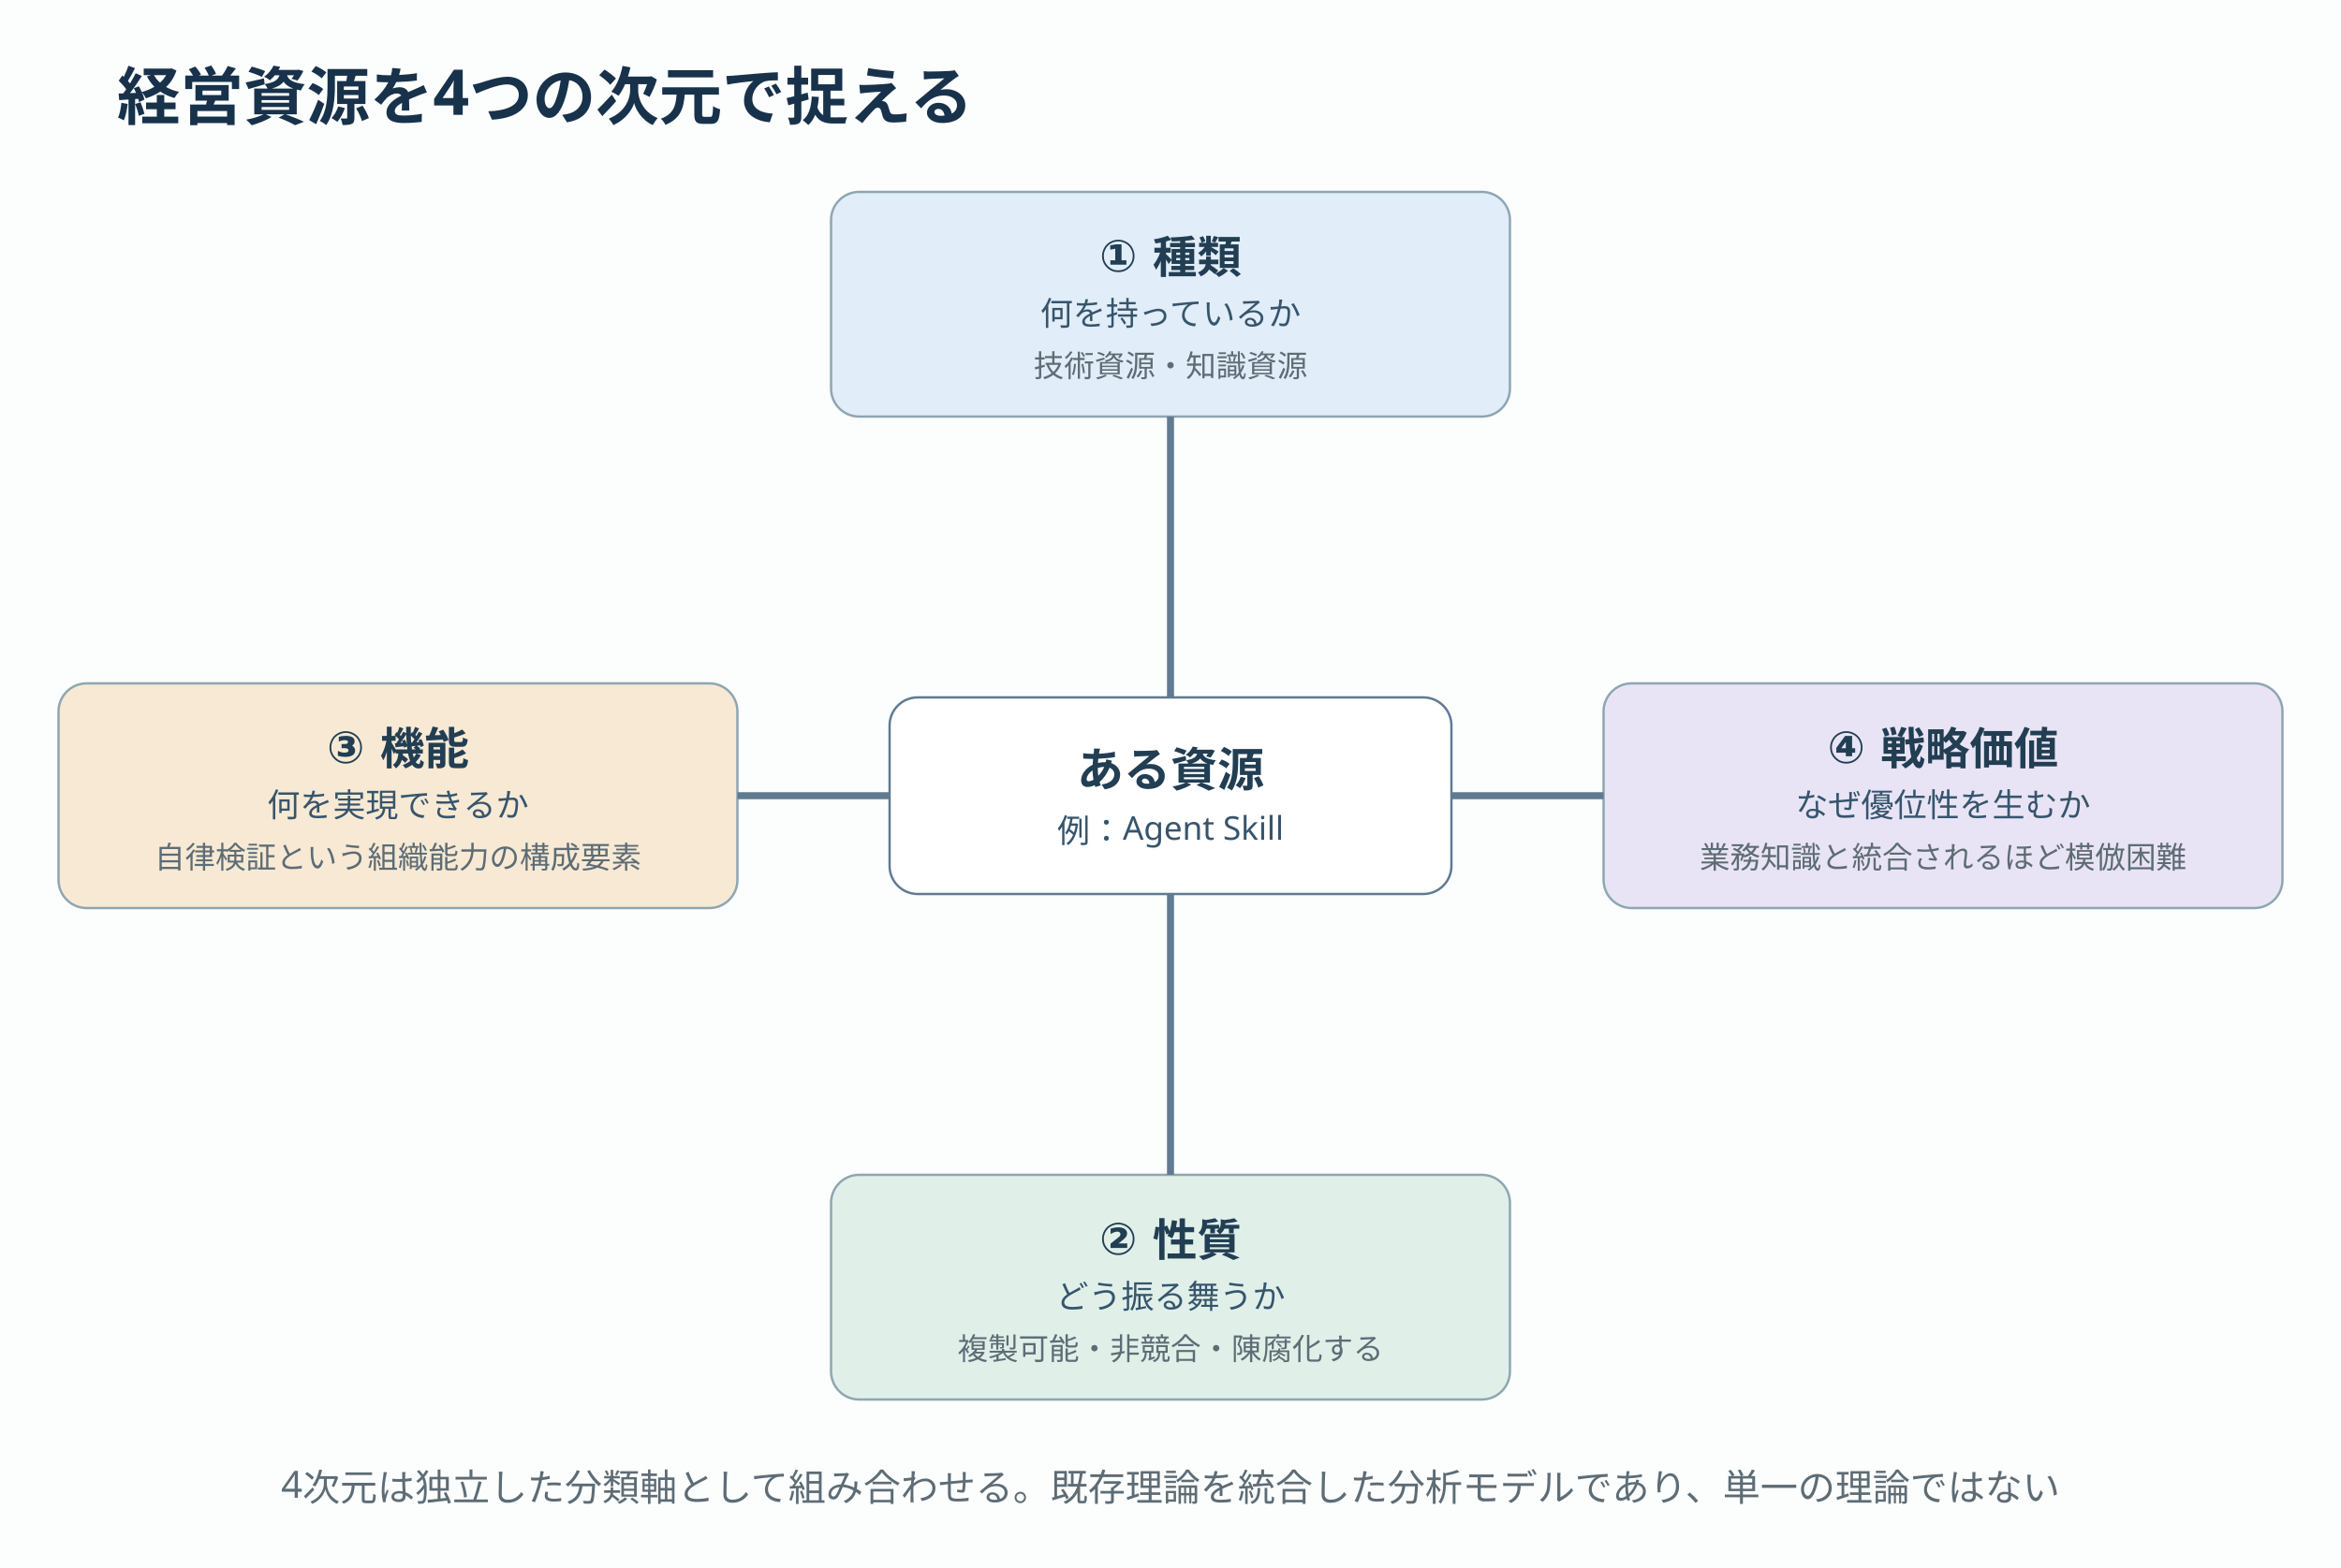
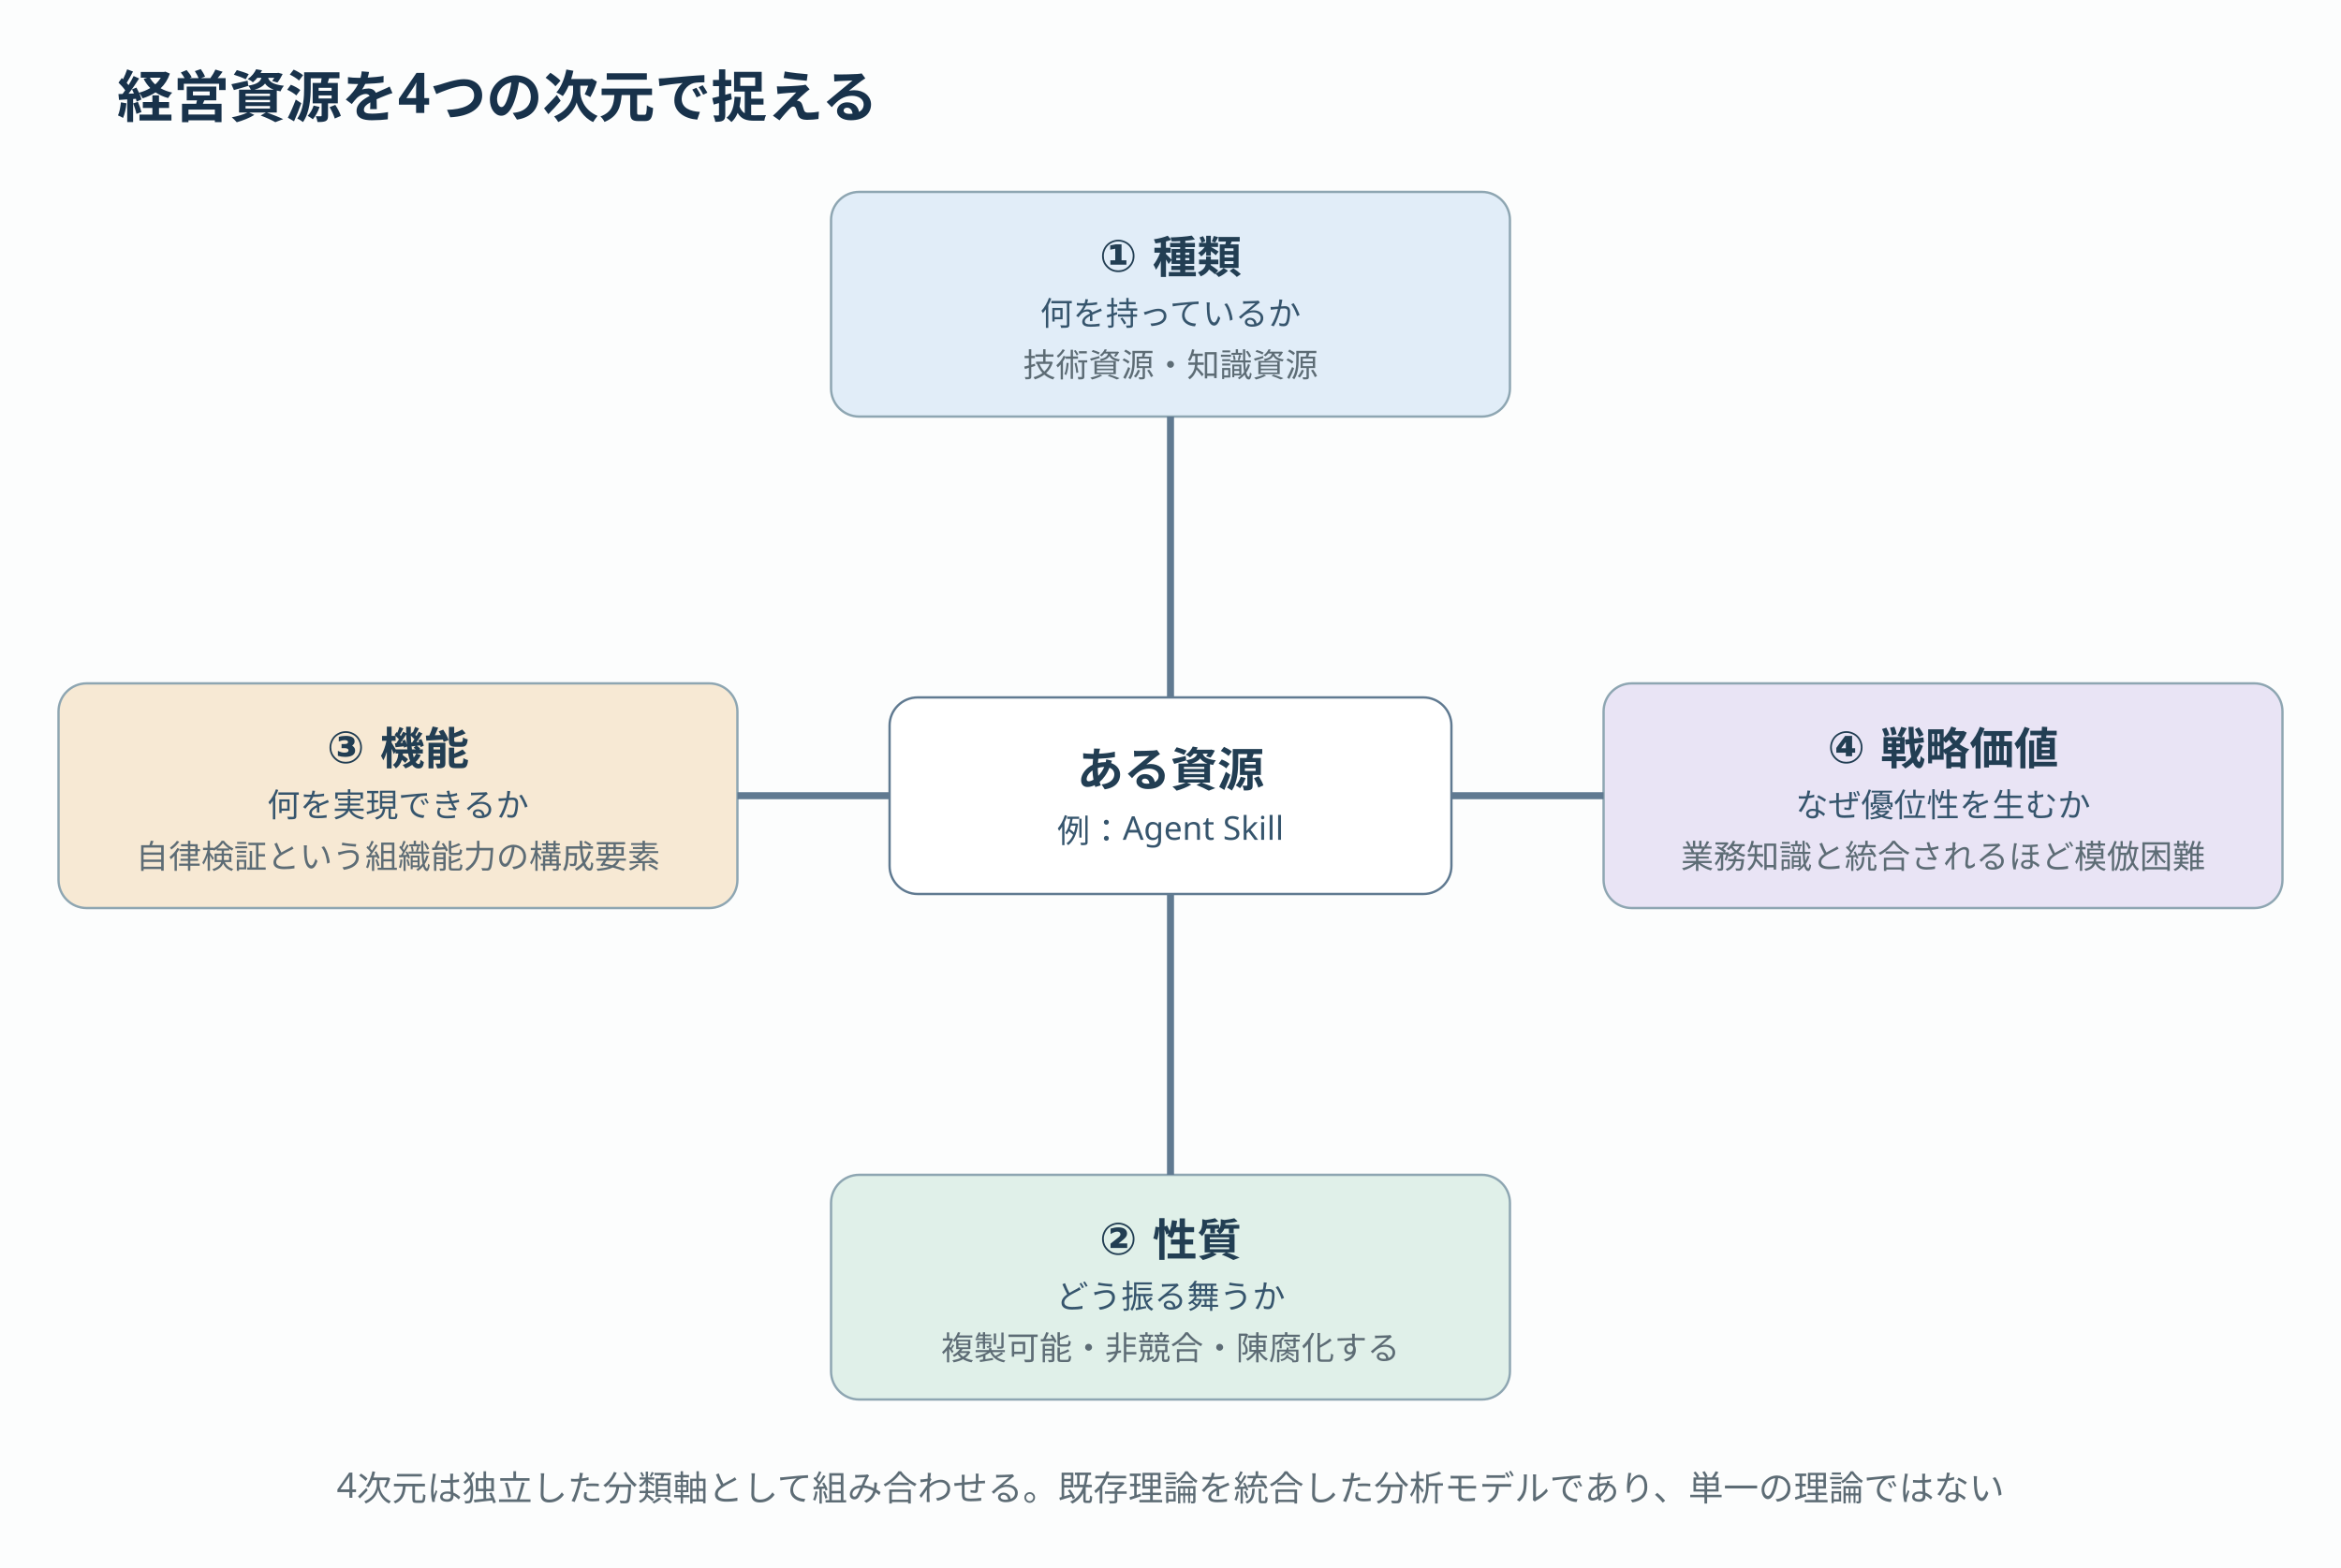
<svg xmlns="http://www.w3.org/2000/svg" width="1000" height="670" viewBox="0 0 1000 670" role="img" aria-label="一つの資源を種類・性質・機能・戦略価値の4次元から見る図">
  <rect width="100%" height="100%" fill="#fcfdfd" />
-   <text x="50" y="51" text-anchor="start" font-family="sans-serif" font-size="27" font-weight="700" fill="#18324b">経営資源を4つの次元で捉える</text>
-   <rect x="380" y="298" width="240" height="84" rx="12" fill="#fff" stroke="#607a91" />
+   <text x="50" y="50" text-anchor="start" font-family="sans-serif" font-size="24" font-weight="700" fill="#18324b">経営資源を4つの次元で捉える</text>
+   <rect x="380" y="298" width="240" height="84" rx="12" fill="#fff" stroke="#607a91" stroke-width="1" />
  <text x="500" y="336" text-anchor="middle" font-family="sans-serif" font-size="20" font-weight="700" fill="#223e53">ある資源</text>
  <text x="500" y="360" text-anchor="middle" font-family="sans-serif" font-size="14" fill="#36556d">例：Agent Skill</text>
  <rect x="355.0" y="82.0" width="290" height="96" rx="12" fill="#e1edf8" stroke="#8ea6b2" />
  <text x="500" y="116" text-anchor="middle" font-family="sans-serif" font-size="19" font-weight="700" fill="#223e53">① 種類</text>
  <text x="500" y="139" text-anchor="middle" font-family="sans-serif" font-size="14" fill="#36556d">何を持っているか</text>
-   <text x="500" y="161" text-anchor="middle" font-family="sans-serif" font-size="13" fill="#5d6c75">技術資源・知識資源</text>
+   <text x="500" y="161" text-anchor="middle" font-family="sans-serif" font-size="14" fill="#5d6c75">技術資源・知識資源</text>
  <path d="M500 298 V178.0" stroke="#607a91" stroke-width="3" />
  <rect x="355.0" y="502.0" width="290" height="96" rx="12" fill="#e0f0e9" stroke="#8ea6b2" />
  <text x="500" y="536" text-anchor="middle" font-family="sans-serif" font-size="19" font-weight="700" fill="#223e53">② 性質</text>
  <text x="500" y="559" text-anchor="middle" font-family="sans-serif" font-size="14" fill="#36556d">どう振る舞うか</text>
-   <text x="500" y="581" text-anchor="middle" font-family="sans-serif" font-size="13" fill="#5d6c75">複製可能・非競合・陳腐化する</text>
+   <text x="500" y="581" text-anchor="middle" font-family="sans-serif" font-size="14" fill="#5d6c75">複製可能・非競合・陳腐化する</text>
  <path d="M500 382 V502.0" stroke="#607a91" stroke-width="3" />
  <rect x="25.0" y="292.0" width="290" height="96" rx="12" fill="#f7e9d4" stroke="#8ea6b2" />
  <text x="170" y="326" text-anchor="middle" font-family="sans-serif" font-size="19" font-weight="700" fill="#223e53">③ 機能</text>
  <text x="170" y="349" text-anchor="middle" font-family="sans-serif" font-size="14" fill="#36556d">何を実現できるか</text>
-   <text x="170" y="371" text-anchor="middle" font-family="sans-serif" font-size="13" fill="#5d6c75">自律検証という組織能力の構成要素</text>
+   <text x="170" y="371" text-anchor="middle" font-family="sans-serif" font-size="14" fill="#5d6c75">自律検証という組織能力の構成要素</text>
  <path d="M380 340 H315.0" stroke="#607a91" stroke-width="3" />
  <rect x="685.0" y="292.0" width="290" height="96" rx="12" fill="#e9e4f5" stroke="#8ea6b2" />
  <text x="830" y="326" text-anchor="middle" font-family="sans-serif" font-size="19" font-weight="700" fill="#223e53">④ 戦略価値</text>
  <text x="830" y="349" text-anchor="middle" font-family="sans-serif" font-size="14" fill="#36556d">なぜ優位性を生むか</text>
-   <text x="830" y="371" text-anchor="middle" font-family="sans-serif" font-size="13" fill="#5d6c75">業務知識と統合されるほど模倣困難</text>
+   <text x="830" y="371" text-anchor="middle" font-family="sans-serif" font-size="14" fill="#5d6c75">業務知識と統合されるほど模倣困難</text>
  <path d="M620 340 H685.0" stroke="#607a91" stroke-width="3" />
-   <text x="500" y="640" text-anchor="middle" font-family="sans-serif" font-size="16" fill="#5d6c75">4次元は独立した分類軸として組み合わせる。既存理論を統合した分析モデルであり、単一の理論ではない</text>
+   <text x="500" y="640" text-anchor="middle" font-family="sans-serif" font-size="15" fill="#5d6c75">4次元は独立した分類軸として組み合わせる。既存理論を統合した分析モデルであり、単一の理論ではない</text>
</svg>
